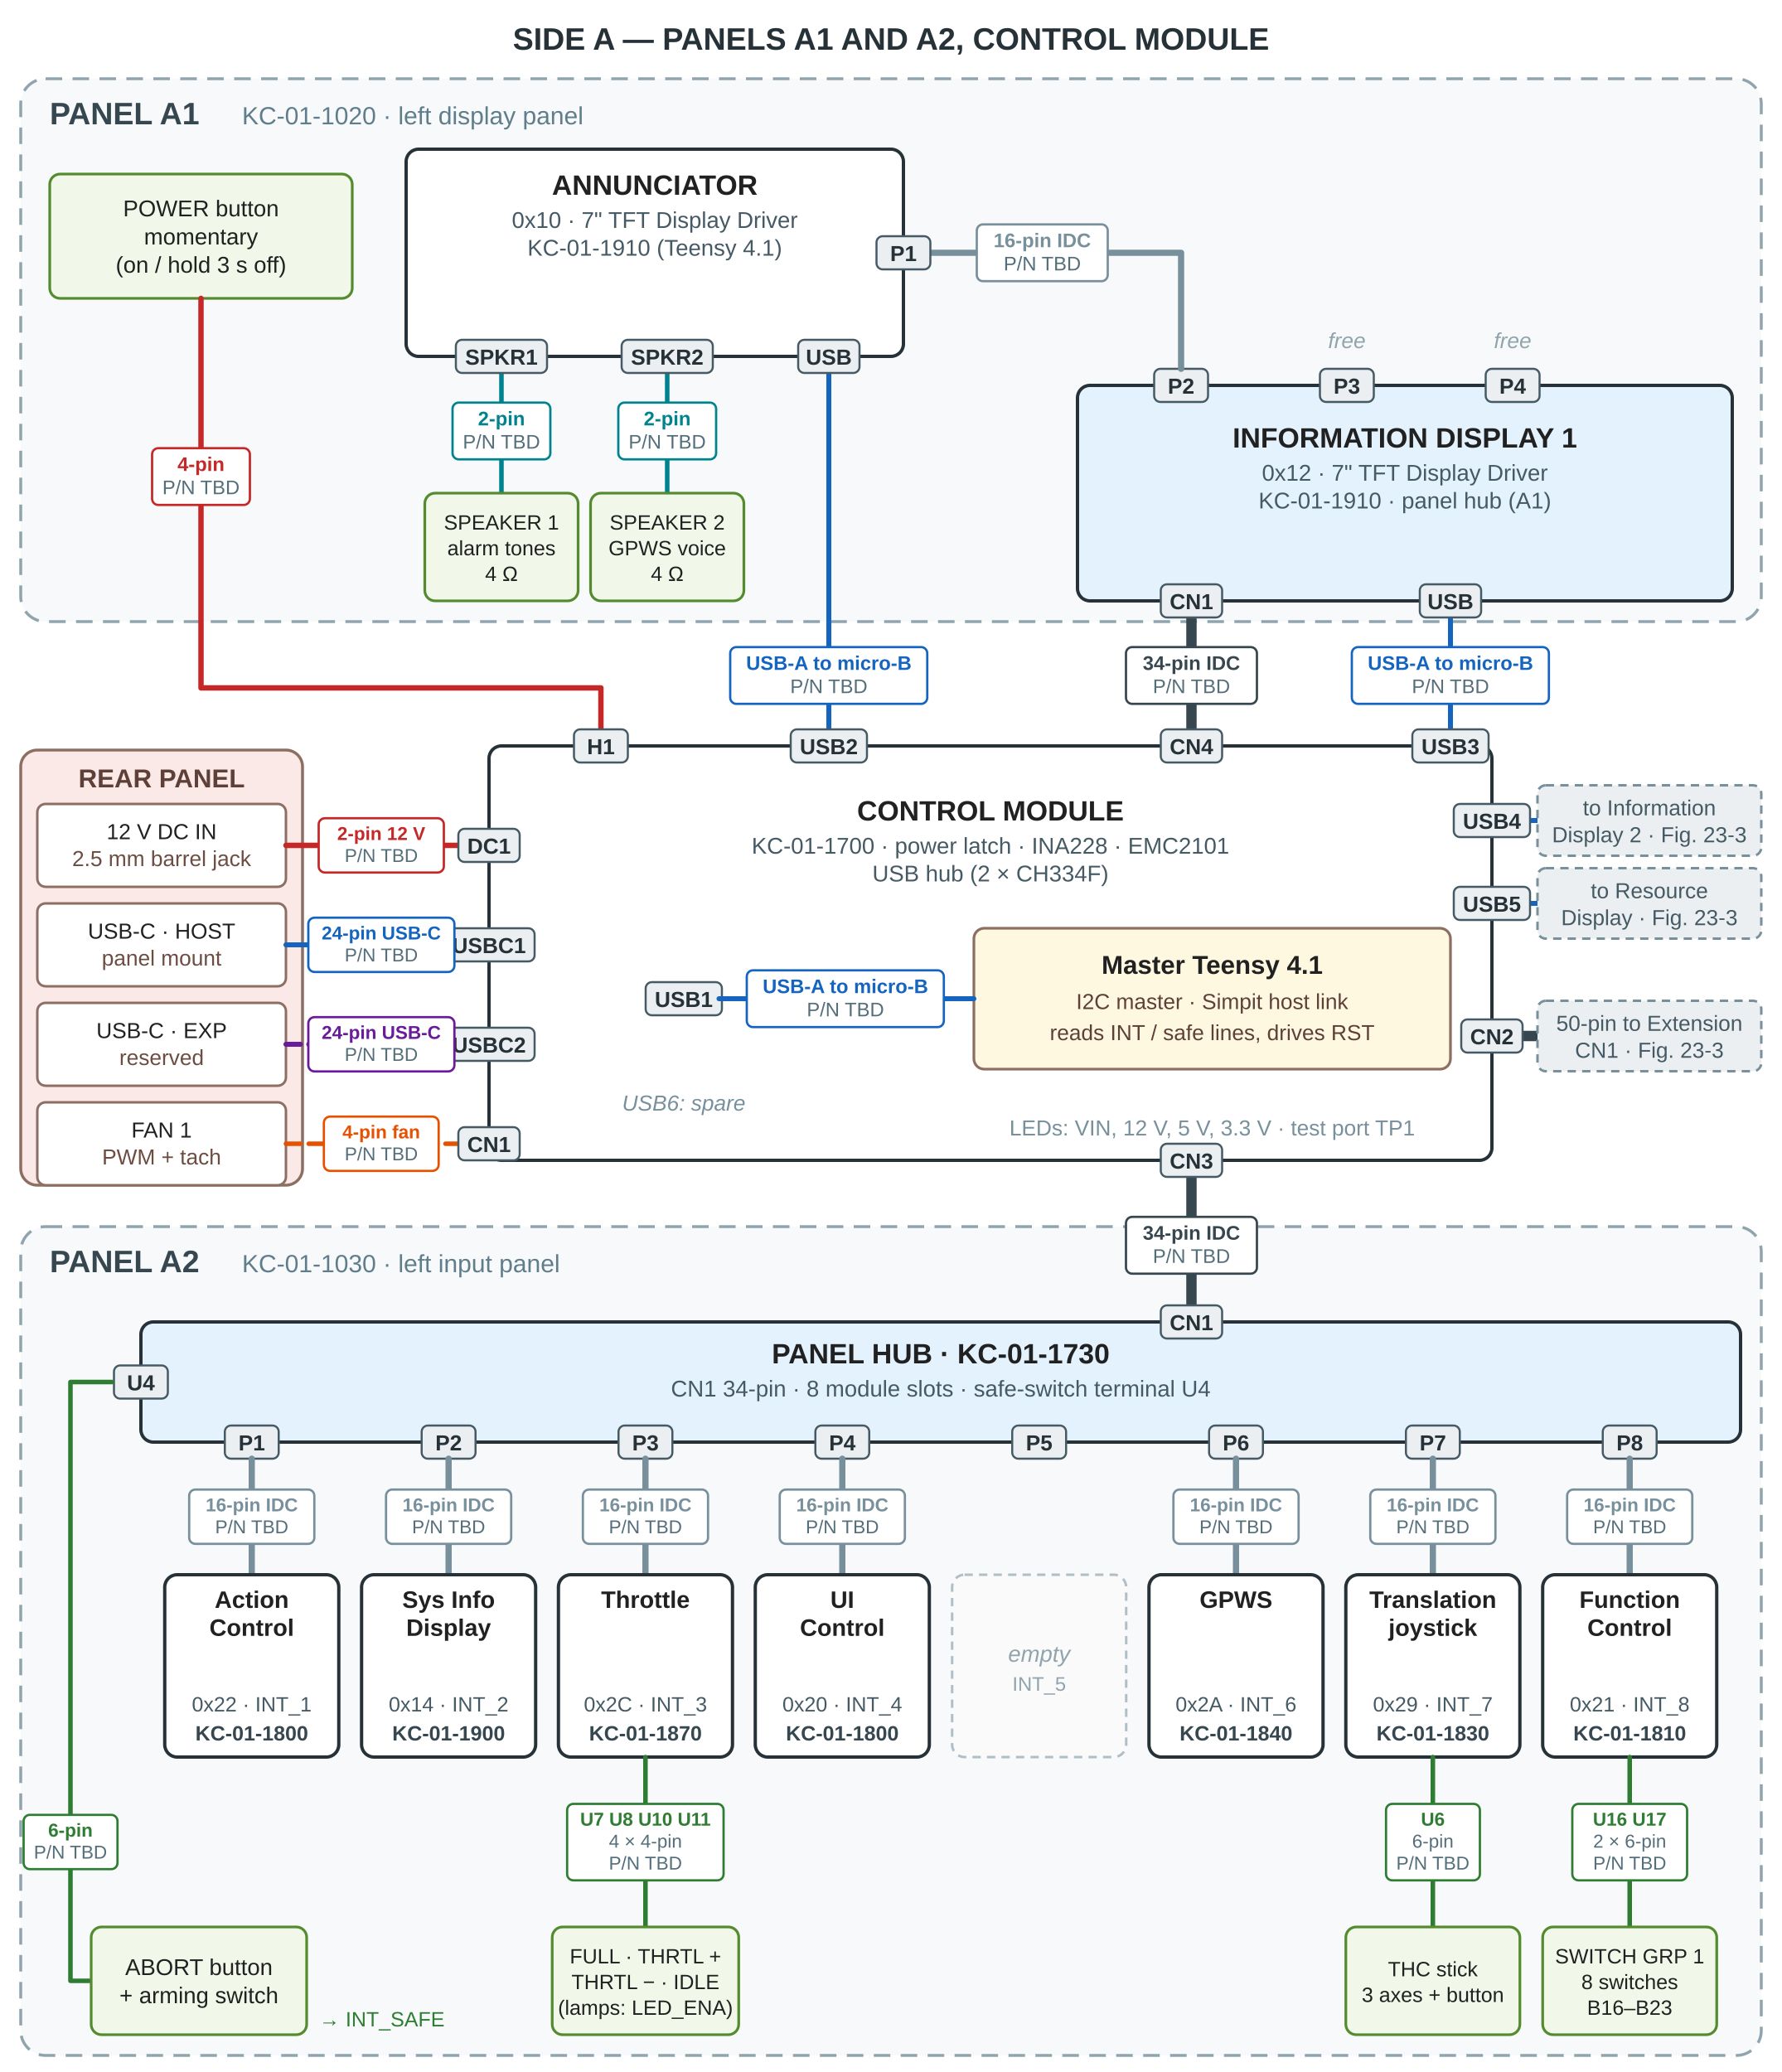
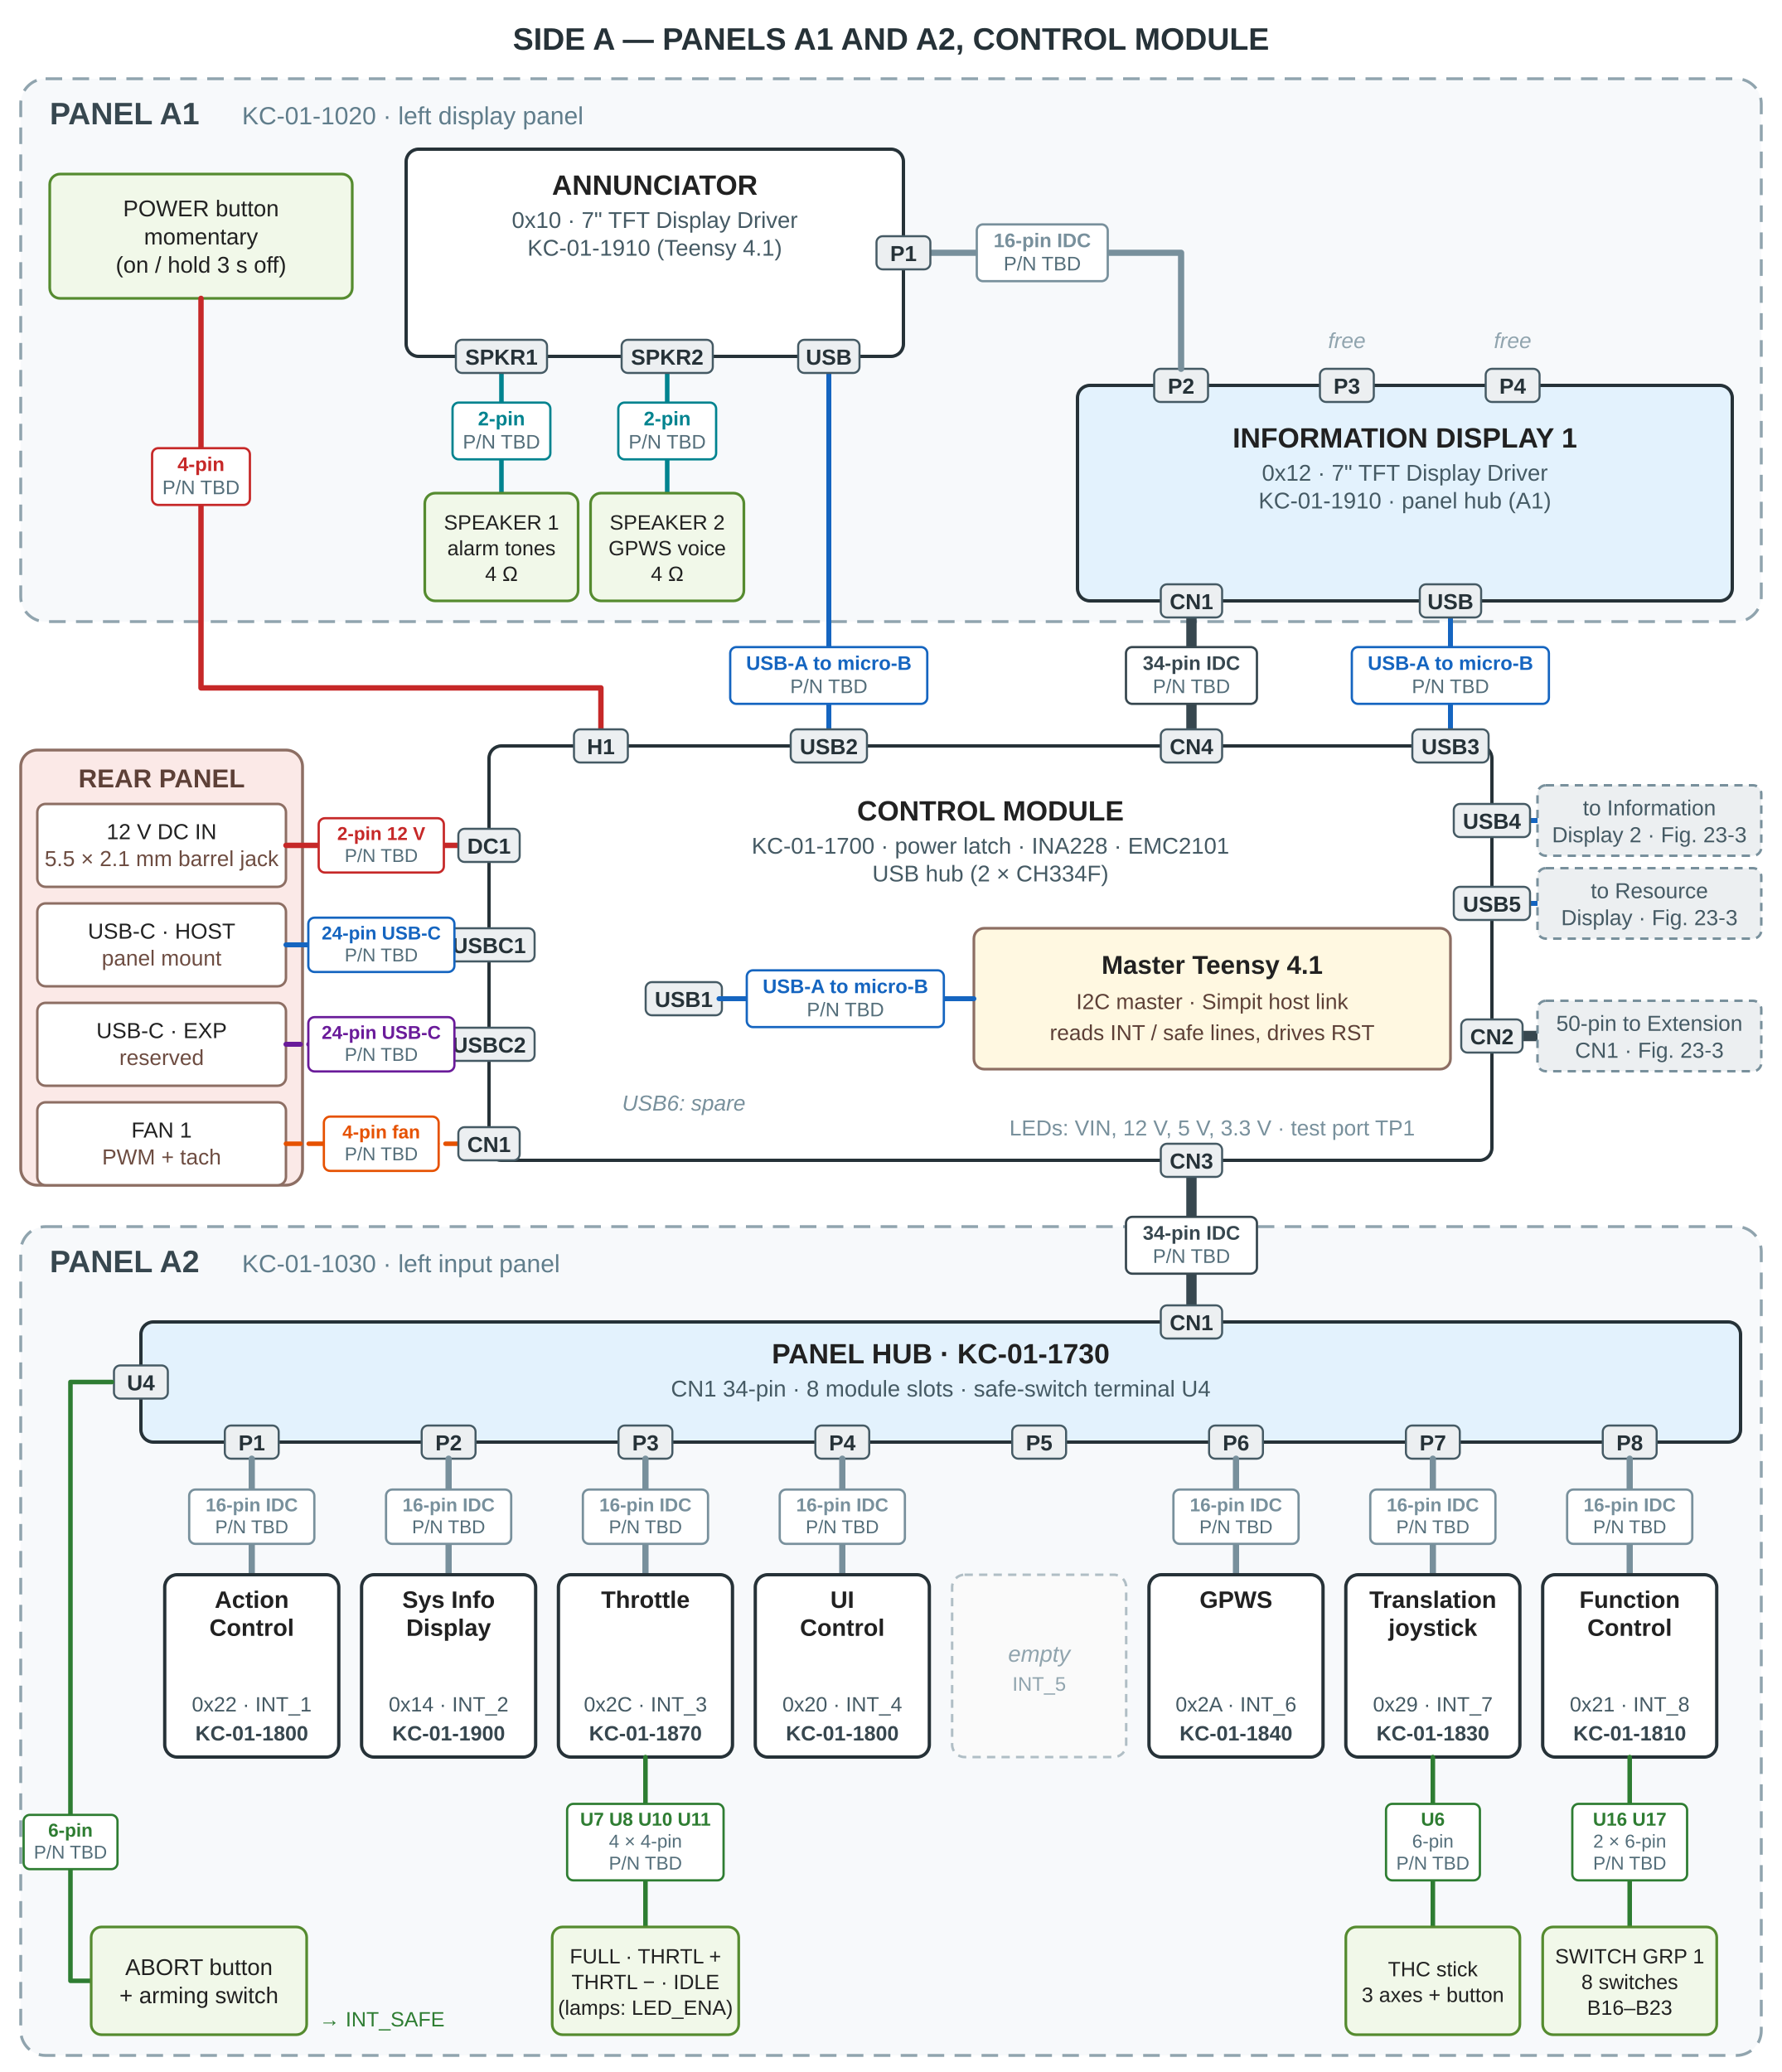
<svg xmlns="http://www.w3.org/2000/svg" width="860" height="1000" viewBox="0 0 860 1000" font-family="Liberation Sans, Arial, Helvetica, sans-serif">
  <rect width="100%" height="100%" fill="#ffffff" />
  <text x="430.0" y="24.0" font-size="15" font-weight="bold" text-anchor="middle" fill="#263238">SIDE A — PANELS A1 AND A2, CONTROL MODULE</text>
  <rect x="10.0" y="38.0" width="840.0" height="262.0" rx="12" fill="#f7f9fb" stroke="#90a4ae" stroke-width="1.4" stroke-dasharray="8 5" />
  <text x="24.0" y="60.0" font-size="15" font-weight="bold" text-anchor="start" fill="#37474f">PANEL A1</text>
  <text x="116.8" y="60.0" font-size="12" font-weight="normal" text-anchor="start" fill="#607d8b">KC-01-1020 · left display panel</text>
  <rect x="10.0" y="592.0" width="840.0" height="400.0" rx="12" fill="#f7f9fb" stroke="#90a4ae" stroke-width="1.4" stroke-dasharray="8 5" />
  <text x="24.0" y="614.0" font-size="15" font-weight="bold" text-anchor="start" fill="#37474f">PANEL A2</text>
  <text x="116.8" y="614.0" font-size="12" font-weight="normal" text-anchor="start" fill="#607d8b">KC-01-1030 · left input panel</text>
  <rect x="24.0" y="84.0" width="146.0" height="60.0" rx="5" fill="#f1f8e9" stroke="#558b2f" stroke-width="1.3" />
  <text x="97.0" y="104.4" font-size="11" font-weight="normal" text-anchor="middle" fill="#212121">POWER button</text>
  <text x="97.0" y="118.0" font-size="11" font-weight="normal" text-anchor="middle" fill="#212121">momentary</text>
  <text x="97.0" y="131.6" font-size="11" font-weight="normal" text-anchor="middle" fill="#212121">(on / hold 3 s off)</text>
  <rect x="196.0" y="72.0" width="240.0" height="100.0" rx="6" fill="#ffffff" stroke="#263238" stroke-width="1.6" />
  <text x="316.0" y="94.0" font-size="13.5" font-weight="bold" text-anchor="middle" fill="#212121">ANNUNCIATOR</text>
  <text x="316.0" y="110.0" font-size="11" font-weight="normal" text-anchor="middle" fill="#455a64">0x10 · 7" TFT Display Driver</text>
  <text x="316.0" y="123.4" font-size="11" font-weight="normal" text-anchor="middle" fill="#455a64">KC-01-1910 (Teensy 4.1)</text>
  <polyline points="242.0,180.0 242.0,238.0" fill="none" stroke="#00838f" stroke-width="2.2" stroke-linejoin="round" stroke-linecap="round" />
  <rect x="220.0" y="164.0" width="44.0" height="16.0" rx="3" fill="#eceff1" stroke="#455a64" stroke-width="1" />
  <text x="242.0" y="176.0" font-size="10.5" font-weight="bold" text-anchor="middle" fill="#263238">SPKR1</text>
  <rect x="218.4" y="194.3" width="47.2" height="27.4" rx="3" fill="#ffffff" stroke="#00838f" stroke-width="1.1" />
  <text x="242.0" y="205.3" font-size="9.5" font-weight="bold" text-anchor="middle" fill="#00838f">2-pin</text>
  <text x="242.0" y="216.5" font-size="9.5" font-weight="normal" text-anchor="middle" fill="#546e7a">P/N TBD</text>
  <rect x="205.0" y="238.0" width="74.0" height="52.0" rx="5" fill="#f1f8e9" stroke="#558b2f" stroke-width="1.3" />
  <text x="242.0" y="255.6" font-size="10" font-weight="normal" text-anchor="middle" fill="#212121">SPEAKER 1</text>
  <text x="242.0" y="268.0" font-size="10" font-weight="normal" text-anchor="middle" fill="#212121">alarm tones</text>
  <text x="242.0" y="280.4" font-size="10" font-weight="normal" text-anchor="middle" fill="#212121">4 Ω</text>
  <polyline points="322.0,180.0 322.0,238.0" fill="none" stroke="#00838f" stroke-width="2.2" stroke-linejoin="round" stroke-linecap="round" />
  <rect x="300.0" y="164.0" width="44.0" height="16.0" rx="3" fill="#eceff1" stroke="#455a64" stroke-width="1" />
  <text x="322.0" y="176.0" font-size="10.5" font-weight="bold" text-anchor="middle" fill="#263238">SPKR2</text>
  <rect x="298.4" y="194.3" width="47.2" height="27.4" rx="3" fill="#ffffff" stroke="#00838f" stroke-width="1.1" />
  <text x="322.0" y="205.3" font-size="9.5" font-weight="bold" text-anchor="middle" fill="#00838f">2-pin</text>
  <text x="322.0" y="216.5" font-size="9.5" font-weight="normal" text-anchor="middle" fill="#546e7a">P/N TBD</text>
  <rect x="285.0" y="238.0" width="74.0" height="52.0" rx="5" fill="#f1f8e9" stroke="#558b2f" stroke-width="1.3" />
  <text x="322.0" y="255.6" font-size="10" font-weight="normal" text-anchor="middle" fill="#212121">SPEAKER 2</text>
  <text x="322.0" y="268.0" font-size="10" font-weight="normal" text-anchor="middle" fill="#212121">GPWS voice</text>
  <text x="322.0" y="280.4" font-size="10" font-weight="normal" text-anchor="middle" fill="#212121">4 Ω</text>
  <rect x="520.0" y="186.0" width="316.0" height="104.0" rx="6" fill="#e3f2fd" stroke="#263238" stroke-width="1.6" />
  <text x="678.0" y="216.0" font-size="13.5" font-weight="bold" text-anchor="middle" fill="#212121">INFORMATION DISPLAY 1</text>
  <text x="678.0" y="232.0" font-size="11" font-weight="normal" text-anchor="middle" fill="#455a64">0x12 · 7" TFT Display Driver</text>
  <text x="678.0" y="245.4" font-size="11" font-weight="normal" text-anchor="middle" fill="#455a64">KC-01-1910 · panel hub (A1)</text>
  <rect x="557.0" y="178.0" width="26.0" height="16.0" rx="3" fill="#eceff1" stroke="#455a64" stroke-width="1" />
  <text x="570.0" y="190.0" font-size="10.5" font-weight="bold" text-anchor="middle" fill="#263238">P2</text>
  <rect x="637.0" y="178.0" width="26.0" height="16.0" rx="3" fill="#eceff1" stroke="#455a64" stroke-width="1" />
  <text x="650.0" y="190.0" font-size="10.5" font-weight="bold" text-anchor="middle" fill="#263238">P3</text>
  <rect x="717.0" y="178.0" width="26.0" height="16.0" rx="3" fill="#eceff1" stroke="#455a64" stroke-width="1" />
  <text x="730.0" y="190.0" font-size="10.5" font-weight="bold" text-anchor="middle" fill="#263238">P4</text>
  <text x="650.0" y="168.0" font-size="10.5" font-weight="normal" text-anchor="middle" fill="#90a4ae" font-style="italic">free</text>
  <text x="730.0" y="168.0" font-size="10.5" font-weight="normal" text-anchor="middle" fill="#90a4ae" font-style="italic">free</text>
  <polyline points="436.0,122.0 570.0,122.0 570.0,178.0" fill="none" stroke="#78909c" stroke-width="3.0" stroke-linejoin="round" stroke-linecap="round" />
  <rect x="423.0" y="114.0" width="26.0" height="16.0" rx="3" fill="#eceff1" stroke="#455a64" stroke-width="1" />
  <text x="436.0" y="126.0" font-size="10.5" font-weight="bold" text-anchor="middle" fill="#263238">P1</text>
  <rect x="471.4" y="108.3" width="63.2" height="27.4" rx="3" fill="#ffffff" stroke="#78909c" stroke-width="1.1" />
  <text x="503.0" y="119.3" font-size="9.5" font-weight="bold" text-anchor="middle" fill="#78909c">16-pin IDC</text>
  <text x="503.0" y="130.5" font-size="9.5" font-weight="normal" text-anchor="middle" fill="#546e7a">P/N TBD</text>
  <rect x="236.0" y="360.0" width="484.0" height="200.0" rx="6" fill="#ffffff" stroke="#263238" stroke-width="1.6" />
  <text x="478.0" y="396.0" font-size="13.5" font-weight="bold" text-anchor="middle" fill="#212121">CONTROL MODULE</text>
  <text x="478.0" y="412.0" font-size="11" font-weight="normal" text-anchor="middle" fill="#455a64">KC-01-1700 · power latch · INA228 · EMC2101</text>
  <text x="478.0" y="425.4" font-size="11" font-weight="normal" text-anchor="middle" fill="#455a64">USB hub (2 × CH334F)</text>
  <rect x="470.0" y="448.0" width="230.0" height="68.0" rx="5" fill="#fff8e1" stroke="#8d6e63" stroke-width="1.3" />
  <text x="585.0" y="470.0" font-size="12.5" font-weight="bold" text-anchor="middle" fill="#212121">Master Teensy 4.1</text>
  <text x="585.0" y="487.0" font-size="10.5" font-weight="normal" text-anchor="middle" fill="#5d4037">I2C master · Simpit host link</text>
  <text x="585.0" y="502.0" font-size="10.5" font-weight="normal" text-anchor="middle" fill="#5d4037">reads INT / safe lines, drives RST</text>
  <rect x="311.6" y="474.0" width="36.8" height="16.0" rx="3" fill="#eceff1" stroke="#455a64" stroke-width="1" />
  <text x="330.0" y="486.0" font-size="10.5" font-weight="bold" text-anchor="middle" fill="#263238">USB1</text>
  <polyline points="347.0,482.0 470.0,482.0" fill="none" stroke="#1565c0" stroke-width="2.4" stroke-linejoin="round" stroke-linecap="round" />
  <rect x="360.4" y="468.3" width="95.1" height="27.4" rx="3" fill="#ffffff" stroke="#1565c0" stroke-width="1.1" />
  <text x="408.0" y="479.3" font-size="9.5" font-weight="bold" text-anchor="middle" fill="#1565c0">USB-A to micro-B</text>
  <text x="408.0" y="490.5" font-size="9.5" font-weight="normal" text-anchor="middle" fill="#546e7a">P/N TBD</text>
  <text x="330.0" y="536.0" font-size="10.5" font-weight="normal" text-anchor="middle" fill="#78909c" font-style="italic">USB6: spare</text>
  <text x="585.0" y="548.0" font-size="10.5" font-weight="normal" text-anchor="middle" fill="#78909c">LEDs: VIN, 12 V, 5 V, 3.3 V · test port TP1</text>
  <polyline points="97.0,144.0 97.0,332.0 290.0,332.0 290.0,360.0" fill="none" stroke="#c62828" stroke-width="2.6" stroke-linejoin="round" stroke-linecap="round" />
  <rect x="277.0" y="352.0" width="26.0" height="16.0" rx="3" fill="#eceff1" stroke="#455a64" stroke-width="1" />
  <text x="290.0" y="364.0" font-size="10.5" font-weight="bold" text-anchor="middle" fill="#263238">H1</text>
  <rect x="73.4" y="216.3" width="47.2" height="27.4" rx="3" fill="#ffffff" stroke="#c62828" stroke-width="1.1" />
  <text x="97.0" y="227.3" font-size="9.5" font-weight="bold" text-anchor="middle" fill="#c62828">4-pin</text>
  <text x="97.0" y="238.5" font-size="9.5" font-weight="normal" text-anchor="middle" fill="#546e7a">P/N TBD</text>
  <polyline points="400.0,180.0 400.0,360.0" fill="none" stroke="#1565c0" stroke-width="2.4" stroke-linejoin="round" stroke-linecap="round" />
  <rect x="385.2" y="164.0" width="29.6" height="16.0" rx="3" fill="#eceff1" stroke="#455a64" stroke-width="1" />
  <text x="400.0" y="176.0" font-size="10.5" font-weight="bold" text-anchor="middle" fill="#263238">USB</text>
  <rect x="381.6" y="352.0" width="36.8" height="16.0" rx="3" fill="#eceff1" stroke="#455a64" stroke-width="1" />
  <text x="400.0" y="364.0" font-size="10.5" font-weight="bold" text-anchor="middle" fill="#263238">USB2</text>
  <rect x="352.4" y="312.3" width="95.1" height="27.4" rx="3" fill="#ffffff" stroke="#1565c0" stroke-width="1.1" />
  <text x="400.0" y="323.3" font-size="9.5" font-weight="bold" text-anchor="middle" fill="#1565c0">USB-A to micro-B</text>
  <text x="400.0" y="334.5" font-size="9.5" font-weight="normal" text-anchor="middle" fill="#546e7a">P/N TBD</text>
  <polyline points="575.0,290.0 575.0,360.0" fill="none" stroke="#37474f" stroke-width="5.0" stroke-linejoin="round" stroke-linecap="round" />
  <rect x="560.2" y="282.0" width="29.6" height="16.0" rx="3" fill="#eceff1" stroke="#455a64" stroke-width="1" />
  <text x="575.0" y="294.0" font-size="10.5" font-weight="bold" text-anchor="middle" fill="#263238">CN1</text>
  <rect x="560.2" y="352.0" width="29.6" height="16.0" rx="3" fill="#eceff1" stroke="#455a64" stroke-width="1" />
  <text x="575.0" y="364.0" font-size="10.5" font-weight="bold" text-anchor="middle" fill="#263238">CN4</text>
  <rect x="543.4" y="312.3" width="63.2" height="27.4" rx="3" fill="#ffffff" stroke="#37474f" stroke-width="1.1" />
  <text x="575.0" y="323.3" font-size="9.5" font-weight="bold" text-anchor="middle" fill="#37474f">34-pin IDC</text>
  <text x="575.0" y="334.5" font-size="9.5" font-weight="normal" text-anchor="middle" fill="#546e7a">P/N TBD</text>
  <polyline points="700.0,290.0 700.0,360.0" fill="none" stroke="#1565c0" stroke-width="2.4" stroke-linejoin="round" stroke-linecap="round" />
  <rect x="685.2" y="282.0" width="29.6" height="16.0" rx="3" fill="#eceff1" stroke="#455a64" stroke-width="1" />
  <text x="700.0" y="294.0" font-size="10.5" font-weight="bold" text-anchor="middle" fill="#263238">USB</text>
  <rect x="681.6" y="352.0" width="36.8" height="16.0" rx="3" fill="#eceff1" stroke="#455a64" stroke-width="1" />
  <text x="700.0" y="364.0" font-size="10.5" font-weight="bold" text-anchor="middle" fill="#263238">USB3</text>
  <rect x="652.4" y="312.3" width="95.1" height="27.4" rx="3" fill="#ffffff" stroke="#1565c0" stroke-width="1.1" />
  <text x="700.0" y="323.3" font-size="9.5" font-weight="bold" text-anchor="middle" fill="#1565c0">USB-A to micro-B</text>
  <text x="700.0" y="334.5" font-size="9.5" font-weight="normal" text-anchor="middle" fill="#546e7a">P/N TBD</text>
  <rect x="10.0" y="362.0" width="136.0" height="210.0" rx="8" fill="#fbe9e7" stroke="#8d6e63" stroke-width="1.4" />
  <text x="78.0" y="380.0" font-size="12.5" font-weight="bold" text-anchor="middle" fill="#5d4037">REAR PANEL</text>
  <rect x="18.0" y="388.0" width="120.0" height="40.0" rx="4" fill="#ffffff" stroke="#8d6e63" stroke-width="1.2" />
  <text x="78.0" y="405.0" font-size="10.5" font-weight="normal" text-anchor="middle" fill="#212121">12 V DC IN</text>
-   <text x="78.0" y="418.0" font-size="10.5" font-weight="normal" text-anchor="middle" fill="#6d4c41">2.5 mm barrel jack</text>
+   <text x="78.0" y="418.0" font-size="10.5" font-weight="normal" text-anchor="middle" fill="#6d4c41">5.5 × 2.1 mm barrel jack</text>
  <polyline points="138.0,408.0 236.0,408.0" fill="none" stroke="#c62828" stroke-width="2.6" stroke-linejoin="round" stroke-linecap="round" />
  <rect x="221.2" y="400.0" width="29.6" height="16.0" rx="3" fill="#eceff1" stroke="#455a64" stroke-width="1" />
  <text x="236.0" y="412.0" font-size="10.5" font-weight="bold" text-anchor="middle" fill="#263238">DC1</text>
  <rect x="153.8" y="394.9" width="60.4" height="26.2" rx="3" fill="#ffffff" stroke="#c62828" stroke-width="1.1" />
  <text x="184.0" y="405.4" font-size="9" font-weight="bold" text-anchor="middle" fill="#c62828">2-pin 12 V</text>
  <text x="184.0" y="416.0" font-size="9" font-weight="normal" text-anchor="middle" fill="#546e7a">P/N TBD</text>
  <rect x="18.0" y="436.0" width="120.0" height="40.0" rx="4" fill="#ffffff" stroke="#8d6e63" stroke-width="1.2" />
  <text x="78.0" y="453.0" font-size="10.5" font-weight="normal" text-anchor="middle" fill="#212121">USB-C · HOST</text>
  <text x="78.0" y="466.0" font-size="10.5" font-weight="normal" text-anchor="middle" fill="#6d4c41">panel mount</text>
  <polyline points="138.0,456.0 236.0,456.0" fill="none" stroke="#1565c0" stroke-width="2.4" stroke-linejoin="round" stroke-linecap="round" />
  <rect x="214.0" y="448.0" width="44.0" height="16.0" rx="3" fill="#eceff1" stroke="#455a64" stroke-width="1" />
  <text x="236.0" y="460.0" font-size="10.5" font-weight="bold" text-anchor="middle" fill="#263238">USBC1</text>
  <rect x="148.8" y="442.9" width="70.5" height="26.2" rx="3" fill="#ffffff" stroke="#1565c0" stroke-width="1.1" />
  <text x="184.0" y="453.4" font-size="9" font-weight="bold" text-anchor="middle" fill="#1565c0">24-pin USB-C</text>
  <text x="184.0" y="464.0" font-size="9" font-weight="normal" text-anchor="middle" fill="#546e7a">P/N TBD</text>
  <rect x="18.0" y="484.0" width="120.0" height="40.0" rx="4" fill="#ffffff" stroke="#8d6e63" stroke-width="1.2" />
  <text x="78.0" y="501.0" font-size="10.5" font-weight="normal" text-anchor="middle" fill="#212121">USB-C · EXP</text>
  <text x="78.0" y="514.0" font-size="10.5" font-weight="normal" text-anchor="middle" fill="#6d4c41">reserved</text>
  <polyline points="138.0,504.0 236.0,504.0" fill="none" stroke="#6a1b9a" stroke-width="2.4" stroke-linejoin="round" stroke-linecap="round" stroke-dasharray="7 4" />
  <rect x="214.0" y="496.0" width="44.0" height="16.0" rx="3" fill="#eceff1" stroke="#455a64" stroke-width="1" />
  <text x="236.0" y="508.0" font-size="10.5" font-weight="bold" text-anchor="middle" fill="#263238">USBC2</text>
  <rect x="148.8" y="490.9" width="70.5" height="26.2" rx="3" fill="#ffffff" stroke="#6a1b9a" stroke-width="1.1" />
  <text x="184.0" y="501.4" font-size="9" font-weight="bold" text-anchor="middle" fill="#6a1b9a">24-pin USB-C</text>
  <text x="184.0" y="512.0" font-size="9" font-weight="normal" text-anchor="middle" fill="#546e7a">P/N TBD</text>
  <rect x="18.0" y="532.0" width="120.0" height="40.0" rx="4" fill="#ffffff" stroke="#8d6e63" stroke-width="1.2" />
  <text x="78.0" y="549.0" font-size="10.5" font-weight="normal" text-anchor="middle" fill="#212121">FAN 1</text>
  <text x="78.0" y="562.0" font-size="10.5" font-weight="normal" text-anchor="middle" fill="#6d4c41">PWM + tach</text>
  <polyline points="138.0,552.0 236.0,552.0" fill="none" stroke="#e65100" stroke-width="2.2" stroke-linejoin="round" stroke-linecap="round" stroke-dasharray="7 4" />
  <rect x="221.2" y="544.0" width="29.6" height="16.0" rx="3" fill="#eceff1" stroke="#455a64" stroke-width="1" />
  <text x="236.0" y="556.0" font-size="10.5" font-weight="bold" text-anchor="middle" fill="#263238">CN1</text>
  <rect x="156.3" y="538.9" width="55.4" height="26.2" rx="3" fill="#ffffff" stroke="#e65100" stroke-width="1.1" />
  <text x="184.0" y="549.4" font-size="9" font-weight="bold" text-anchor="middle" fill="#e65100">4-pin fan</text>
  <text x="184.0" y="560.0" font-size="9" font-weight="normal" text-anchor="middle" fill="#546e7a">P/N TBD</text>
  <polyline points="720.0,396.0 742.0,396.0" fill="none" stroke="#1565c0" stroke-width="2.4" stroke-linejoin="round" stroke-linecap="round" />
  <rect x="701.6" y="388.0" width="36.8" height="16.0" rx="3" fill="#eceff1" stroke="#455a64" stroke-width="1" />
  <text x="720.0" y="400.0" font-size="10.5" font-weight="bold" text-anchor="middle" fill="#263238">USB4</text>
  <rect x="742.0" y="379.0" width="108.0" height="34.0" rx="4" fill="#eceff1" stroke="#78909c" stroke-width="1.2" stroke-dasharray="4 3" />
  <text x="796.0" y="393.5" font-size="10.5" font-weight="normal" text-anchor="middle" fill="#455a64">to Information</text>
  <text x="796.0" y="406.5" font-size="10.5" font-weight="normal" text-anchor="middle" fill="#455a64">Display 2 · Fig. 23‑3</text>
  <polyline points="720.0,436.0 742.0,436.0" fill="none" stroke="#1565c0" stroke-width="2.4" stroke-linejoin="round" stroke-linecap="round" />
  <rect x="701.6" y="428.0" width="36.8" height="16.0" rx="3" fill="#eceff1" stroke="#455a64" stroke-width="1" />
  <text x="720.0" y="440.0" font-size="10.5" font-weight="bold" text-anchor="middle" fill="#263238">USB5</text>
  <rect x="742.0" y="419.0" width="108.0" height="34.0" rx="4" fill="#eceff1" stroke="#78909c" stroke-width="1.2" stroke-dasharray="4 3" />
  <text x="796.0" y="433.5" font-size="10.5" font-weight="normal" text-anchor="middle" fill="#455a64">to Resource</text>
  <text x="796.0" y="446.5" font-size="10.5" font-weight="normal" text-anchor="middle" fill="#455a64">Display · Fig. 23‑3</text>
  <polyline points="720.0,500.0 742.0,500.0" fill="none" stroke="#37474f" stroke-width="5.0" stroke-linejoin="round" stroke-linecap="round" />
  <rect x="705.2" y="492.0" width="29.6" height="16.0" rx="3" fill="#eceff1" stroke="#455a64" stroke-width="1" />
  <text x="720.0" y="504.0" font-size="10.5" font-weight="bold" text-anchor="middle" fill="#263238">CN2</text>
  <rect x="742.0" y="483.0" width="108.0" height="34.0" rx="4" fill="#eceff1" stroke="#78909c" stroke-width="1.2" stroke-dasharray="4 3" />
  <text x="796.0" y="497.5" font-size="10.5" font-weight="normal" text-anchor="middle" fill="#455a64">50-pin to Extension</text>
  <text x="796.0" y="510.5" font-size="10.5" font-weight="normal" text-anchor="middle" fill="#455a64">CN1 · Fig. 23‑3</text>
  <rect x="68.0" y="638.0" width="772.0" height="58.0" rx="6" fill="#e3f2fd" stroke="#263238" stroke-width="1.6" />
  <text x="454.0" y="658.0" font-size="13.5" font-weight="bold" text-anchor="middle" fill="#212121">PANEL HUB  ·  KC-01-1730</text>
  <text x="454.0" y="674.0" font-size="11" font-weight="normal" text-anchor="middle" fill="#455a64">CN1 34-pin · 8 module slots · safe-switch terminal U4</text>
  <polyline points="575.0,560.0 575.0,638.0" fill="none" stroke="#37474f" stroke-width="5.0" stroke-linejoin="round" stroke-linecap="round" />
  <rect x="560.2" y="630.0" width="29.6" height="16.0" rx="3" fill="#eceff1" stroke="#455a64" stroke-width="1" />
  <text x="575.0" y="642.0" font-size="10.5" font-weight="bold" text-anchor="middle" fill="#263238">CN1</text>
  <rect x="560.2" y="552.0" width="29.6" height="16.0" rx="3" fill="#eceff1" stroke="#455a64" stroke-width="1" />
  <text x="575.0" y="564.0" font-size="10.5" font-weight="bold" text-anchor="middle" fill="#263238">CN3</text>
  <rect x="543.4" y="587.3" width="63.2" height="27.4" rx="3" fill="#ffffff" stroke="#37474f" stroke-width="1.1" />
  <text x="575.0" y="598.3" font-size="9.5" font-weight="bold" text-anchor="middle" fill="#37474f">34-pin IDC</text>
  <text x="575.0" y="609.5" font-size="9.5" font-weight="normal" text-anchor="middle" fill="#546e7a">P/N TBD</text>
  <rect x="108.5" y="688.0" width="26.0" height="16.0" rx="3" fill="#eceff1" stroke="#455a64" stroke-width="1" />
  <text x="121.5" y="700.0" font-size="10.5" font-weight="bold" text-anchor="middle" fill="#263238">P1</text>
  <polyline points="121.5,704.0 121.5,760.0" fill="none" stroke="#78909c" stroke-width="3.0" stroke-linejoin="round" stroke-linecap="round" />
  <rect x="91.3" y="718.9" width="60.4" height="26.2" rx="3" fill="#ffffff" stroke="#78909c" stroke-width="1.1" />
  <text x="121.5" y="729.4" font-size="9" font-weight="bold" text-anchor="middle" fill="#78909c">16-pin IDC</text>
  <text x="121.5" y="740.0" font-size="9" font-weight="normal" text-anchor="middle" fill="#546e7a">P/N TBD</text>
  <rect x="79.5" y="760.0" width="84.0" height="88.0" rx="6" fill="#ffffff" stroke="#263238" stroke-width="1.6" />
  <text x="121.5" y="776.0" font-size="11.5" font-weight="bold" text-anchor="middle" fill="#212121">Action</text>
  <text x="121.5" y="789.5" font-size="11.5" font-weight="bold" text-anchor="middle" fill="#212121">Control</text>
  <text x="121.5" y="826.0" font-size="10" font-weight="normal" text-anchor="middle" fill="#455a64">0x22 · INT_1</text>
  <text x="121.5" y="840.0" font-size="10" font-weight="bold" text-anchor="middle" fill="#37474f">KC-01-1800</text>
  <rect x="203.5" y="688.0" width="26.0" height="16.0" rx="3" fill="#eceff1" stroke="#455a64" stroke-width="1" />
  <text x="216.5" y="700.0" font-size="10.5" font-weight="bold" text-anchor="middle" fill="#263238">P2</text>
  <polyline points="216.5,704.0 216.5,760.0" fill="none" stroke="#78909c" stroke-width="3.0" stroke-linejoin="round" stroke-linecap="round" />
  <rect x="186.3" y="718.9" width="60.4" height="26.2" rx="3" fill="#ffffff" stroke="#78909c" stroke-width="1.1" />
  <text x="216.5" y="729.4" font-size="9" font-weight="bold" text-anchor="middle" fill="#78909c">16-pin IDC</text>
  <text x="216.5" y="740.0" font-size="9" font-weight="normal" text-anchor="middle" fill="#546e7a">P/N TBD</text>
  <rect x="174.5" y="760.0" width="84.0" height="88.0" rx="6" fill="#ffffff" stroke="#263238" stroke-width="1.6" />
  <text x="216.5" y="776.0" font-size="11.5" font-weight="bold" text-anchor="middle" fill="#212121">Sys Info</text>
  <text x="216.5" y="789.5" font-size="11.5" font-weight="bold" text-anchor="middle" fill="#212121">Display</text>
  <text x="216.5" y="826.0" font-size="10" font-weight="normal" text-anchor="middle" fill="#455a64">0x14 · INT_2</text>
  <text x="216.5" y="840.0" font-size="10" font-weight="bold" text-anchor="middle" fill="#37474f">KC-01-1900</text>
  <rect x="298.5" y="688.0" width="26.0" height="16.0" rx="3" fill="#eceff1" stroke="#455a64" stroke-width="1" />
  <text x="311.5" y="700.0" font-size="10.5" font-weight="bold" text-anchor="middle" fill="#263238">P3</text>
  <polyline points="311.5,704.0 311.5,760.0" fill="none" stroke="#78909c" stroke-width="3.0" stroke-linejoin="round" stroke-linecap="round" />
  <rect x="281.3" y="718.9" width="60.4" height="26.2" rx="3" fill="#ffffff" stroke="#78909c" stroke-width="1.1" />
  <text x="311.5" y="729.4" font-size="9" font-weight="bold" text-anchor="middle" fill="#78909c">16-pin IDC</text>
  <text x="311.5" y="740.0" font-size="9" font-weight="normal" text-anchor="middle" fill="#546e7a">P/N TBD</text>
  <rect x="269.5" y="760.0" width="84.0" height="88.0" rx="6" fill="#ffffff" stroke="#263238" stroke-width="1.6" />
  <text x="311.5" y="776.0" font-size="11.5" font-weight="bold" text-anchor="middle" fill="#212121">Throttle</text>
  <text x="311.5" y="826.0" font-size="10" font-weight="normal" text-anchor="middle" fill="#455a64">0x2C · INT_3</text>
  <text x="311.5" y="840.0" font-size="10" font-weight="bold" text-anchor="middle" fill="#37474f">KC-01-1870</text>
  <rect x="393.5" y="688.0" width="26.0" height="16.0" rx="3" fill="#eceff1" stroke="#455a64" stroke-width="1" />
  <text x="406.5" y="700.0" font-size="10.5" font-weight="bold" text-anchor="middle" fill="#263238">P4</text>
  <polyline points="406.5,704.0 406.5,760.0" fill="none" stroke="#78909c" stroke-width="3.0" stroke-linejoin="round" stroke-linecap="round" />
  <rect x="376.3" y="718.9" width="60.4" height="26.2" rx="3" fill="#ffffff" stroke="#78909c" stroke-width="1.1" />
  <text x="406.5" y="729.4" font-size="9" font-weight="bold" text-anchor="middle" fill="#78909c">16-pin IDC</text>
  <text x="406.5" y="740.0" font-size="9" font-weight="normal" text-anchor="middle" fill="#546e7a">P/N TBD</text>
  <rect x="364.5" y="760.0" width="84.0" height="88.0" rx="6" fill="#ffffff" stroke="#263238" stroke-width="1.6" />
  <text x="406.5" y="776.0" font-size="11.5" font-weight="bold" text-anchor="middle" fill="#212121">UI</text>
  <text x="406.5" y="789.5" font-size="11.5" font-weight="bold" text-anchor="middle" fill="#212121">Control</text>
  <text x="406.5" y="826.0" font-size="10" font-weight="normal" text-anchor="middle" fill="#455a64">0x20 · INT_4</text>
  <text x="406.5" y="840.0" font-size="10" font-weight="bold" text-anchor="middle" fill="#37474f">KC-01-1800</text>
  <rect x="488.5" y="688.0" width="26.0" height="16.0" rx="3" fill="#eceff1" stroke="#455a64" stroke-width="1" />
  <text x="501.5" y="700.0" font-size="10.5" font-weight="bold" text-anchor="middle" fill="#263238">P5</text>
  <rect x="459.5" y="760.0" width="84.0" height="88.0" rx="6" fill="#fafafa" stroke="#b0bec5" stroke-width="1.2" stroke-dasharray="4 3" />
  <text x="501.5" y="802.0" font-size="11" font-weight="normal" text-anchor="middle" fill="#90a4ae" font-style="italic">empty</text>
  <text x="501.5" y="816.0" font-size="9.5" font-weight="normal" text-anchor="middle" fill="#90a4ae">INT_5</text>
  <rect x="583.5" y="688.0" width="26.0" height="16.0" rx="3" fill="#eceff1" stroke="#455a64" stroke-width="1" />
  <text x="596.5" y="700.0" font-size="10.5" font-weight="bold" text-anchor="middle" fill="#263238">P6</text>
  <polyline points="596.5,704.0 596.5,760.0" fill="none" stroke="#78909c" stroke-width="3.0" stroke-linejoin="round" stroke-linecap="round" />
  <rect x="566.3" y="718.9" width="60.4" height="26.2" rx="3" fill="#ffffff" stroke="#78909c" stroke-width="1.1" />
  <text x="596.5" y="729.4" font-size="9" font-weight="bold" text-anchor="middle" fill="#78909c">16-pin IDC</text>
  <text x="596.5" y="740.0" font-size="9" font-weight="normal" text-anchor="middle" fill="#546e7a">P/N TBD</text>
  <rect x="554.5" y="760.0" width="84.0" height="88.0" rx="6" fill="#ffffff" stroke="#263238" stroke-width="1.6" />
  <text x="596.5" y="776.0" font-size="11.5" font-weight="bold" text-anchor="middle" fill="#212121">GPWS</text>
  <text x="596.5" y="826.0" font-size="10" font-weight="normal" text-anchor="middle" fill="#455a64">0x2A · INT_6</text>
  <text x="596.5" y="840.0" font-size="10" font-weight="bold" text-anchor="middle" fill="#37474f">KC-01-1840</text>
  <rect x="678.5" y="688.0" width="26.0" height="16.0" rx="3" fill="#eceff1" stroke="#455a64" stroke-width="1" />
  <text x="691.5" y="700.0" font-size="10.5" font-weight="bold" text-anchor="middle" fill="#263238">P7</text>
  <polyline points="691.5,704.0 691.5,760.0" fill="none" stroke="#78909c" stroke-width="3.0" stroke-linejoin="round" stroke-linecap="round" />
  <rect x="661.3" y="718.9" width="60.4" height="26.2" rx="3" fill="#ffffff" stroke="#78909c" stroke-width="1.1" />
  <text x="691.5" y="729.4" font-size="9" font-weight="bold" text-anchor="middle" fill="#78909c">16-pin IDC</text>
  <text x="691.5" y="740.0" font-size="9" font-weight="normal" text-anchor="middle" fill="#546e7a">P/N TBD</text>
  <rect x="649.5" y="760.0" width="84.0" height="88.0" rx="6" fill="#ffffff" stroke="#263238" stroke-width="1.6" />
  <text x="691.5" y="776.0" font-size="11.5" font-weight="bold" text-anchor="middle" fill="#212121">Translation</text>
  <text x="691.5" y="789.5" font-size="11.5" font-weight="bold" text-anchor="middle" fill="#212121">joystick</text>
  <text x="691.5" y="826.0" font-size="10" font-weight="normal" text-anchor="middle" fill="#455a64">0x29 · INT_7</text>
  <text x="691.5" y="840.0" font-size="10" font-weight="bold" text-anchor="middle" fill="#37474f">KC-01-1830</text>
  <rect x="773.5" y="688.0" width="26.0" height="16.0" rx="3" fill="#eceff1" stroke="#455a64" stroke-width="1" />
  <text x="786.5" y="700.0" font-size="10.5" font-weight="bold" text-anchor="middle" fill="#263238">P8</text>
  <polyline points="786.5,704.0 786.5,760.0" fill="none" stroke="#78909c" stroke-width="3.0" stroke-linejoin="round" stroke-linecap="round" />
  <rect x="756.3" y="718.9" width="60.4" height="26.2" rx="3" fill="#ffffff" stroke="#78909c" stroke-width="1.1" />
  <text x="786.5" y="729.4" font-size="9" font-weight="bold" text-anchor="middle" fill="#78909c">16-pin IDC</text>
  <text x="786.5" y="740.0" font-size="9" font-weight="normal" text-anchor="middle" fill="#546e7a">P/N TBD</text>
  <rect x="744.5" y="760.0" width="84.0" height="88.0" rx="6" fill="#ffffff" stroke="#263238" stroke-width="1.6" />
  <text x="786.5" y="776.0" font-size="11.5" font-weight="bold" text-anchor="middle" fill="#212121">Function</text>
  <text x="786.5" y="789.5" font-size="11.5" font-weight="bold" text-anchor="middle" fill="#212121">Control</text>
  <text x="786.5" y="826.0" font-size="10" font-weight="normal" text-anchor="middle" fill="#455a64">0x21 · INT_8</text>
  <text x="786.5" y="840.0" font-size="10" font-weight="bold" text-anchor="middle" fill="#37474f">KC-01-1810</text>
  <rect x="55.0" y="659.0" width="26.0" height="16.0" rx="3" fill="#eceff1" stroke="#455a64" stroke-width="1" />
  <text x="68.0" y="671.0" font-size="10.5" font-weight="bold" text-anchor="middle" fill="#263238">U4</text>
  <polyline points="54.0,667.0 34.0,667.0 34.0,956.0 44.0,956.0" fill="none" stroke="#2e7d32" stroke-width="2.2" stroke-linejoin="round" stroke-linecap="round" />
  <rect x="11.4" y="875.9" width="45.3" height="26.2" rx="3" fill="#ffffff" stroke="#2e7d32" stroke-width="1.1" />
  <text x="34.0" y="886.4" font-size="9" font-weight="bold" text-anchor="middle" fill="#2e7d32">6-pin</text>
  <text x="34.0" y="897.0" font-size="9" font-weight="normal" text-anchor="middle" fill="#546e7a">P/N TBD</text>
  <rect x="44.0" y="930.0" width="104.0" height="52.0" rx="5" fill="#f1f8e9" stroke="#558b2f" stroke-width="1.3" />
  <text x="96.0" y="953.2" font-size="11" font-weight="normal" text-anchor="middle" fill="#212121">ABORT button</text>
  <text x="96.0" y="966.8" font-size="11" font-weight="normal" text-anchor="middle" fill="#212121">+ arming switch</text>
  <text x="154.0" y="978.0" font-size="10" font-weight="normal" text-anchor="start" fill="#2e7d32">→ INT_SAFE</text>
  <polyline points="311.5,930.0 311.5,848.0" fill="none" stroke="#2e7d32" stroke-width="2.2" stroke-linejoin="round" stroke-linecap="round" />
  <rect x="273.7" y="870.6" width="75.5" height="36.9" rx="3" fill="#ffffff" stroke="#2e7d32" stroke-width="1.1" />
  <text x="311.5" y="881.1" font-size="9" font-weight="bold" text-anchor="middle" fill="#2e7d32">U7 U8 U10 U11</text>
  <text x="311.5" y="891.7" font-size="9" font-weight="normal" text-anchor="middle" fill="#546e7a">4 × 4-pin</text>
  <text x="311.5" y="902.3" font-size="9" font-weight="normal" text-anchor="middle" fill="#546e7a">P/N TBD</text>
  <rect x="266.5" y="930.0" width="90.0" height="52.0" rx="5" fill="#f1f8e9" stroke="#558b2f" stroke-width="1.3" />
  <text x="311.5" y="947.6" font-size="10" font-weight="normal" text-anchor="middle" fill="#212121">FULL · THRTL +</text>
  <text x="311.5" y="960.0" font-size="10" font-weight="normal" text-anchor="middle" fill="#212121">THRTL − · IDLE</text>
  <text x="311.5" y="972.4" font-size="10" font-weight="normal" text-anchor="middle" fill="#212121">(lamps: LED_ENA)</text>
  <polyline points="691.5,930.0 691.5,848.0" fill="none" stroke="#2e7d32" stroke-width="2.2" stroke-linejoin="round" stroke-linecap="round" />
  <rect x="668.9" y="870.6" width="45.3" height="36.9" rx="3" fill="#ffffff" stroke="#2e7d32" stroke-width="1.1" />
  <text x="691.5" y="881.1" font-size="9" font-weight="bold" text-anchor="middle" fill="#2e7d32">U6</text>
  <text x="691.5" y="891.7" font-size="9" font-weight="normal" text-anchor="middle" fill="#546e7a">6-pin</text>
  <text x="691.5" y="902.3" font-size="9" font-weight="normal" text-anchor="middle" fill="#546e7a">P/N TBD</text>
  <rect x="649.5" y="930.0" width="84.0" height="52.0" rx="5" fill="#f1f8e9" stroke="#558b2f" stroke-width="1.3" />
  <text x="691.5" y="953.8" font-size="10" font-weight="normal" text-anchor="middle" fill="#212121">THC stick</text>
  <text x="691.5" y="966.2" font-size="10" font-weight="normal" text-anchor="middle" fill="#212121">3 axes + button</text>
  <polyline points="786.5,930.0 786.5,848.0" fill="none" stroke="#2e7d32" stroke-width="2.2" stroke-linejoin="round" stroke-linecap="round" />
  <rect x="758.8" y="870.6" width="55.4" height="36.9" rx="3" fill="#ffffff" stroke="#2e7d32" stroke-width="1.1" />
  <text x="786.5" y="881.1" font-size="9" font-weight="bold" text-anchor="middle" fill="#2e7d32">U16 U17</text>
  <text x="786.5" y="891.7" font-size="9" font-weight="normal" text-anchor="middle" fill="#546e7a">2 × 6-pin</text>
  <text x="786.5" y="902.3" font-size="9" font-weight="normal" text-anchor="middle" fill="#546e7a">P/N TBD</text>
  <rect x="744.5" y="930.0" width="84.0" height="52.0" rx="5" fill="#f1f8e9" stroke="#558b2f" stroke-width="1.3" />
  <text x="786.5" y="947.6" font-size="10" font-weight="normal" text-anchor="middle" fill="#212121">SWITCH GRP 1</text>
  <text x="786.5" y="960.0" font-size="10" font-weight="normal" text-anchor="middle" fill="#212121">8 switches</text>
  <text x="786.5" y="972.4" font-size="10" font-weight="normal" text-anchor="middle" fill="#212121">B16–B23</text>
</svg>
